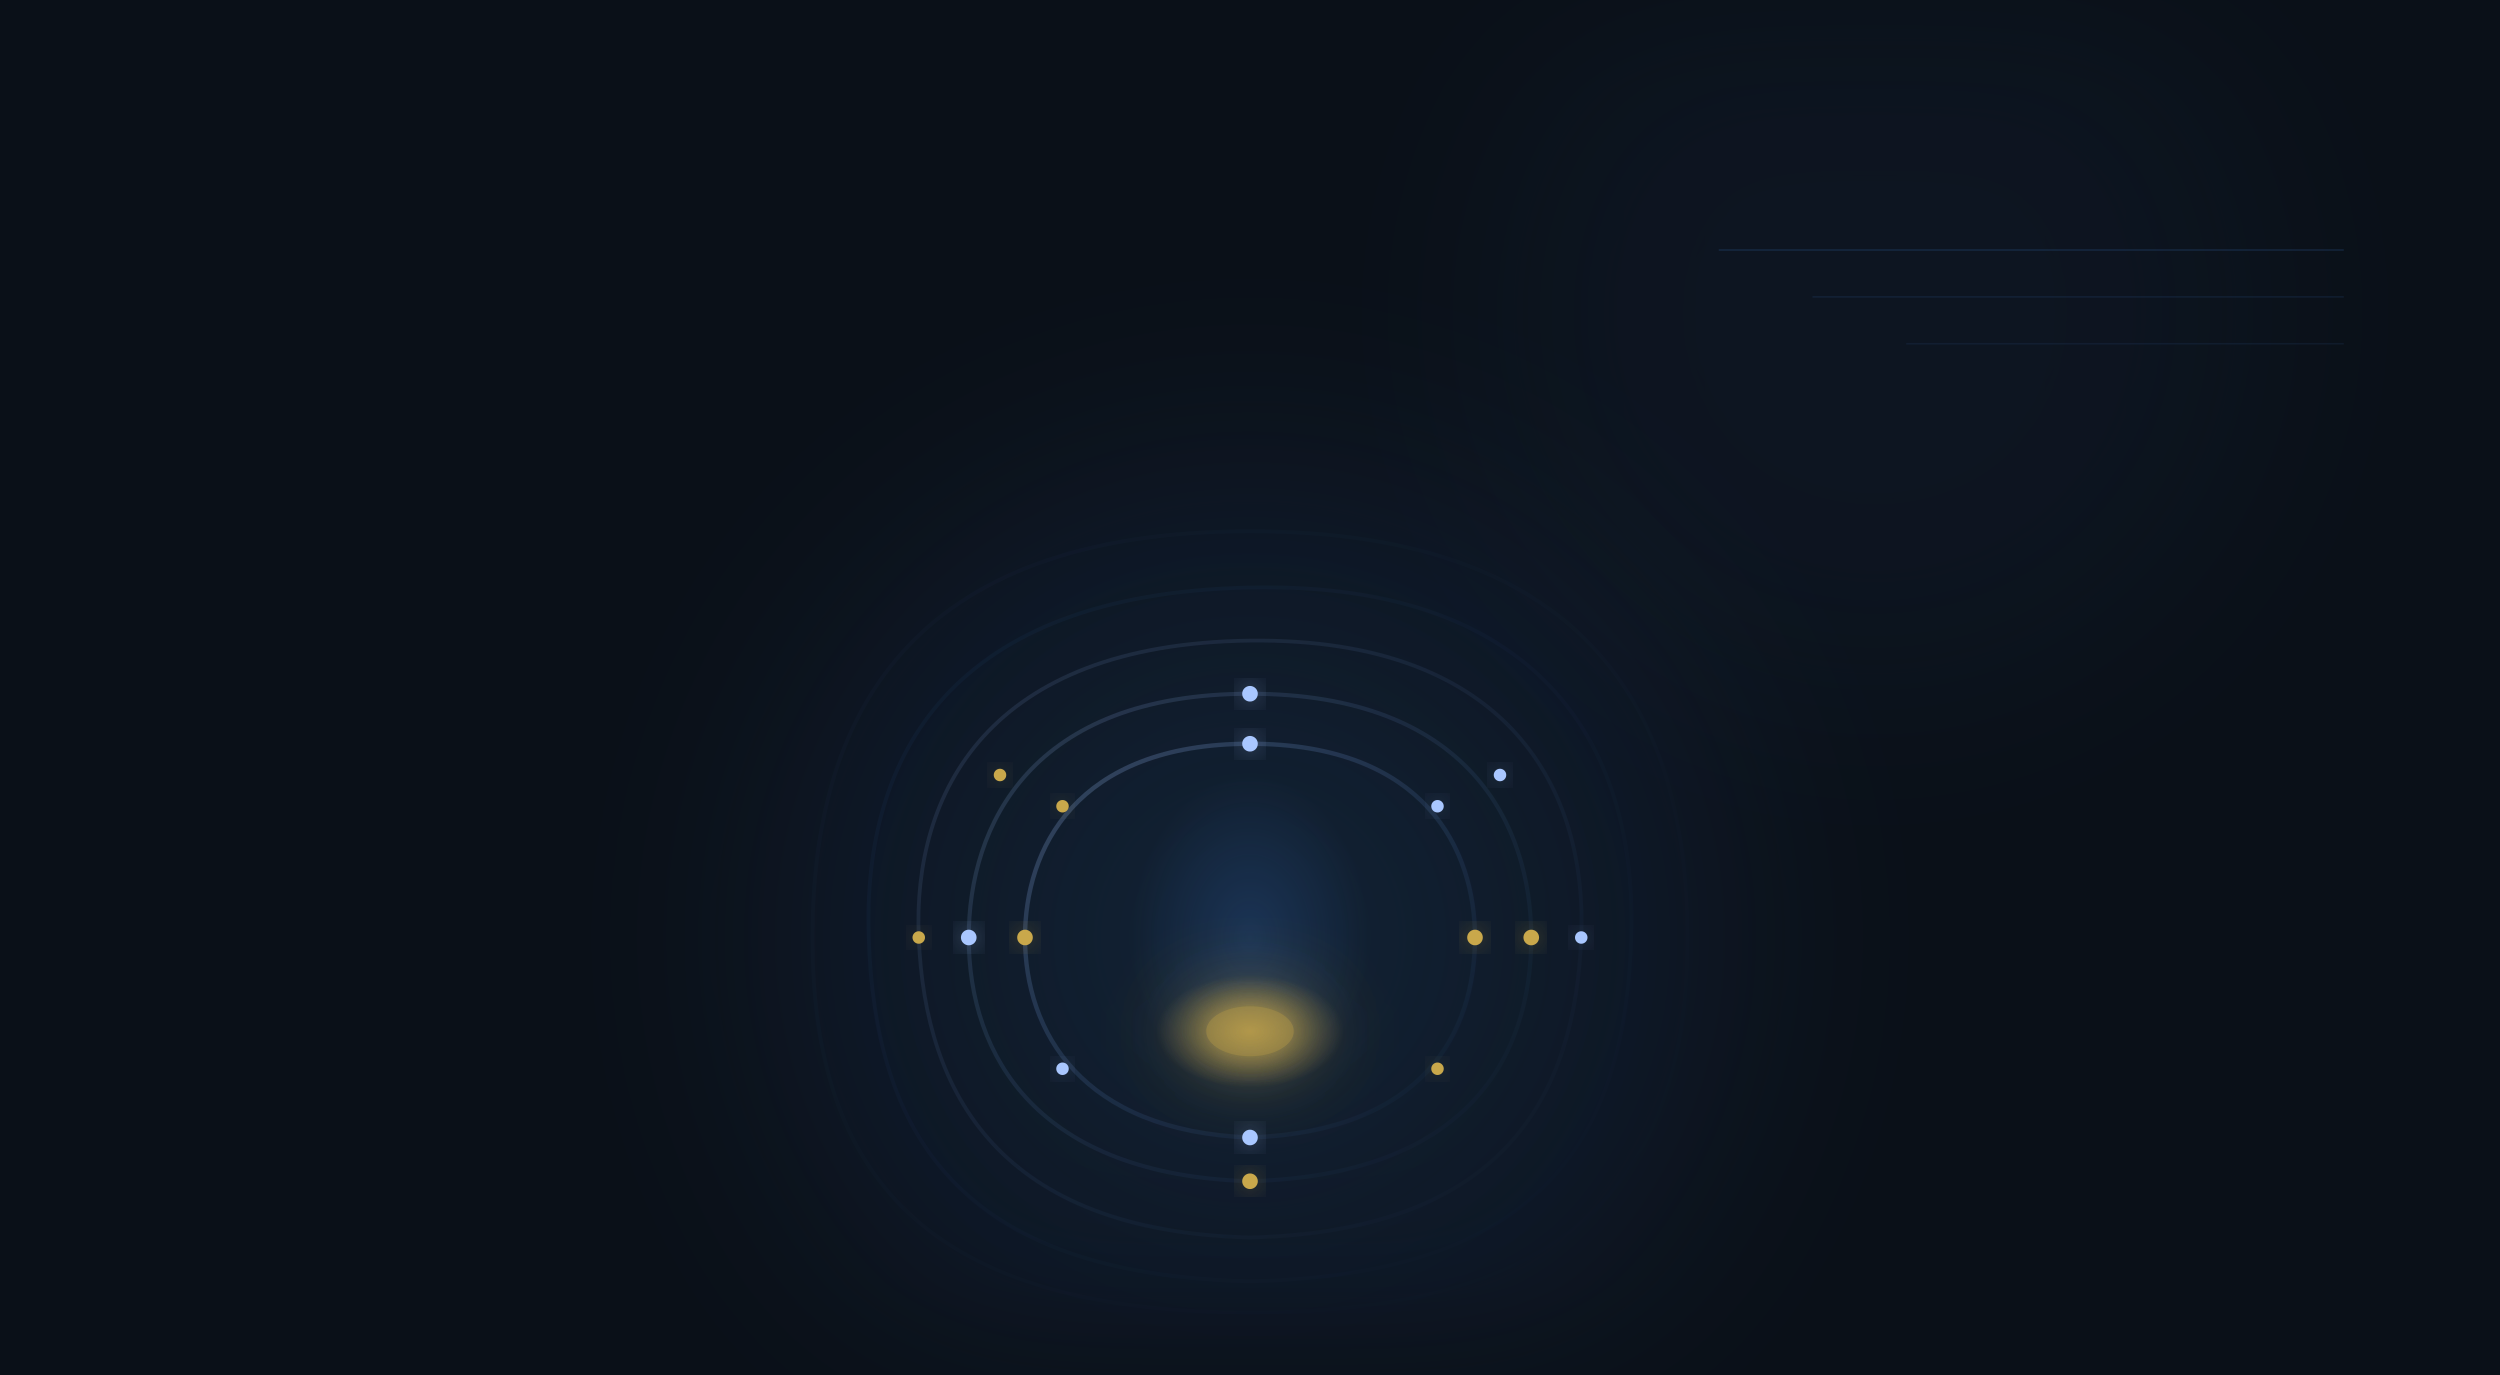
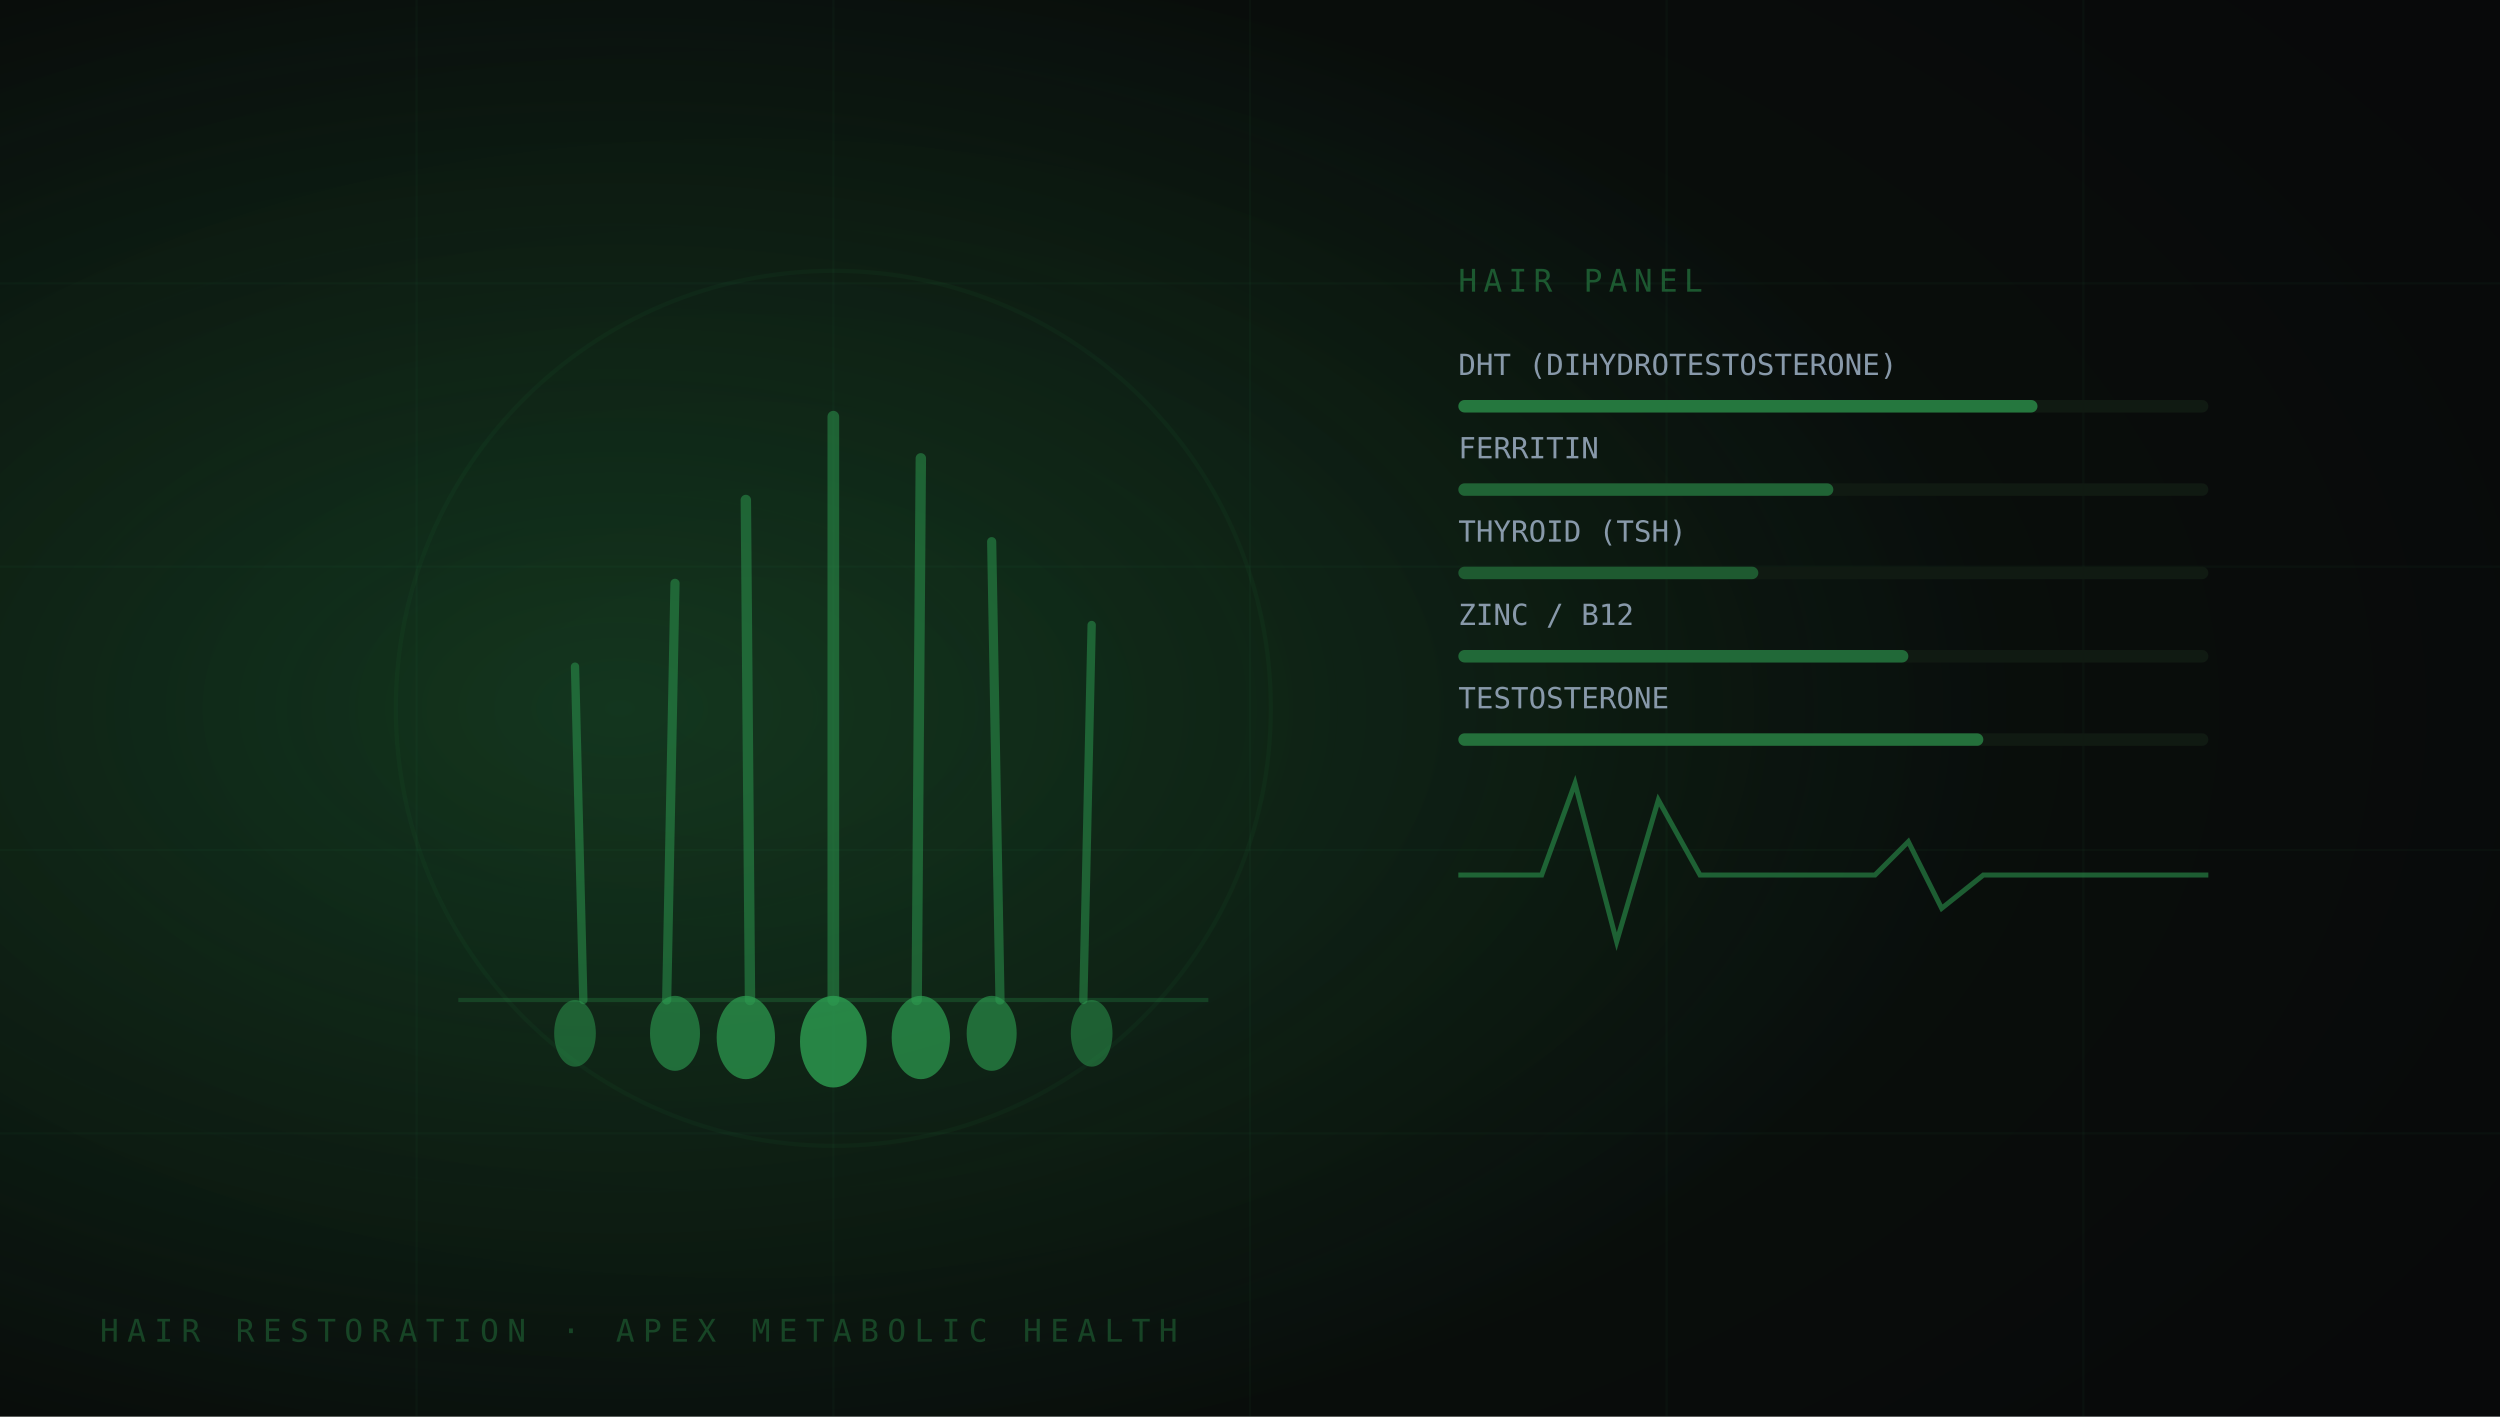
- <svg xmlns="http://www.w3.org/2000/svg" viewBox="0 0 800 440">
+ <svg xmlns="http://www.w3.org/2000/svg" viewBox="0 0 600 340">
  <defs>
-     <filter id="glow" x="-50%" y="-50%" width="200%" height="200%">
-       <feGaussianBlur stdDeviation="5" result="blur" />
-       <feMerge>
-         <feMergeNode in="blur" />
-         <feMergeNode in="SourceGraphic" />
-       </feMerge>
-     </filter>
-     <filter id="softglow" x="-50%" y="-50%" width="200%" height="200%">
-       <feGaussianBlur stdDeviation="12" result="blur" />
-       <feMerge>
-         <feMergeNode in="blur" />
-         <feMergeNode in="SourceGraphic" />
-       </feMerge>
-     </filter>
-     <filter id="heavyblur" x="-50%" y="-50%" width="200%" height="200%">
-       <feGaussianBlur stdDeviation="30" />
-     </filter>
-     <linearGradient id="shaftGrad" x1="0%" y1="0%" x2="0%" y2="100%">
-       <stop offset="0%" stop-color="#a9c7ff" />
-       <stop offset="60%" stop-color="#4890f7" />
-       <stop offset="100%" stop-color="#4890f7" stop-opacity="0.4" />
-     </linearGradient>
-     <radialGradient id="papilla" cx="50%" cy="50%" r="50%">
-       <stop offset="0%" stop-color="#c9a84c" stop-opacity="0.7" />
-       <stop offset="100%" stop-color="#c9a84c" stop-opacity="0" />
+     <radialGradient id="bg" cx="30%" cy="50%" r="80%">
+       <stop offset="0%" stop-color="#0b160e" />
+       <stop offset="100%" stop-color="#08090a" />
    </radialGradient>
-     <radialGradient id="innerFill" cx="50%" cy="50%" r="50%">
-       <stop offset="0%" stop-color="#4890f7" stop-opacity="0.18" />
-       <stop offset="100%" stop-color="#4890f7" stop-opacity="0" />
+     <radialGradient id="glow" cx="25%" cy="50%" r="55%">
+       <stop offset="0%" stop-color="#2e9e52" stop-opacity="0.24" />
+       <stop offset="100%" stop-color="#2e9e52" stop-opacity="0" />
    </radialGradient>
-     <linearGradient id="ovalGrad1" x1="0%" y1="0%" x2="100%" y2="100%">
-       <stop offset="0%" stop-color="#a9c7ff" stop-opacity="0.5" />
-       <stop offset="100%" stop-color="#4890f7" stop-opacity="0" />
-     </linearGradient>
-     <linearGradient id="ovalGrad2" x1="0%" y1="0%" x2="100%" y2="100%">
-       <stop offset="0%" stop-color="#4890f7" stop-opacity="0.35" />
-       <stop offset="100%" stop-color="#4890f7" stop-opacity="0" />
-     </linearGradient>
  </defs>
-   <rect width="800" height="440" fill="#0a1018" />
-   <circle cx="400" cy="300" r="160" fill="#4890f7" opacity="0.07" filter="url(#heavyblur)" />
-   <circle cx="400" cy="300" r="80" fill="#4890f7" opacity="0.06" filter="url(#heavyblur)" />
-   <circle cx="600" cy="100" r="120" fill="#4890f7" opacity="0.04" filter="url(#heavyblur)" />
-   <ellipse cx="400" cy="300" rx="38" ry="52" fill="url(#innerFill)" />
-   <path d="M 400,170 C 510,170 540,230 540,300 C 540,370 510,420 400,420 C 290,420 260,370 260,300 C 260,230 290,170 400,170 Z" fill="none" stroke="url(#ovalGrad2)" stroke-width="1.2" opacity="0.08" />
-   <path d="M 400,188 C 496,186 524,242 522,300 C 520,362 496,408 400,410 C 306,408 280,362 278,300 C 276,242 304,190 400,188 Z" fill="none" stroke="url(#ovalGrad2)" stroke-width="1.2" opacity="0.15" />
-   <path d="M 400,205 C 484,204 508,254 506,300 C 504,350 482,394 400,396 C 320,394 296,350 294,300 C 292,254 316,206 400,205 Z" fill="none" stroke="url(#ovalGrad1)" stroke-width="1.2" opacity="0.25" />
-   <path d="M 400,222 C 470,222 490,264 490,300 C 490,338 470,376 400,378 C 332,376 310,338 310,300 C 310,264 330,222 400,222 Z" fill="none" stroke="url(#ovalGrad1)" stroke-width="1.3" opacity="0.35" />
-   <path d="M 400,238 C 456,238 472,272 472,300 C 472,330 456,362 400,364 C 346,362 328,330 328,300 C 328,272 344,238 400,238 Z" fill="none" stroke="url(#ovalGrad1)" stroke-width="1.4" opacity="0.5" />
-   <ellipse cx="400" cy="330" rx="30" ry="18" fill="url(#papilla)" filter="url(#softglow)" />
-   <ellipse cx="400" cy="330" rx="14" ry="8" fill="#c9a84c" opacity="0.4" filter="url(#glow)" />
-   <circle cx="400" cy="238" r="2.5" fill="#a9c7ff" filter="url(#glow)" />
-   <circle cx="472" cy="300" r="2.5" fill="#c9a84c" filter="url(#glow)" />
-   <circle cx="400" cy="364" r="2.5" fill="#a9c7ff" filter="url(#glow)" />
-   <circle cx="328" cy="300" r="2.5" fill="#c9a84c" filter="url(#glow)" />
-   <circle cx="460" cy="258" r="2" fill="#a9c7ff" filter="url(#glow)" />
-   <circle cx="460" cy="342" r="2" fill="#c9a84c" filter="url(#glow)" />
-   <circle cx="340" cy="258" r="2" fill="#c9a84c" filter="url(#glow)" />
-   <circle cx="340" cy="342" r="2" fill="#a9c7ff" filter="url(#glow)" />
-   <circle cx="400" cy="222" r="2.5" fill="#a9c7ff" filter="url(#glow)" />
-   <circle cx="490" cy="300" r="2.5" fill="#c9a84c" filter="url(#glow)" />
-   <circle cx="310" cy="300" r="2.5" fill="#a9c7ff" filter="url(#glow)" />
-   <circle cx="400" cy="378" r="2.5" fill="#c9a84c" filter="url(#glow)" />
-   <circle cx="506" cy="300" r="2" fill="#a9c7ff" filter="url(#glow)" />
-   <circle cx="294" cy="300" r="2" fill="#c9a84c" filter="url(#glow)" />
-   <circle cx="480" cy="248" r="2" fill="#a9c7ff" filter="url(#glow)" />
-   <circle cx="320" cy="248" r="2" fill="#c9a84c" filter="url(#glow)" />
-   <line x1="400" y1="238" x2="400" y2="38" stroke="url(#shaftGrad)" stroke-width="2" filter="url(#glow)" />
-   <line x1="400" y1="238" x2="400" y2="38" stroke="#4890f7" stroke-width="6" opacity="0.08" filter="url(#softglow)" />
-   <line x1="550" y1="80" x2="750" y2="80" stroke="#4890f7" stroke-width="0.5" opacity="0.15" />
-   <line x1="580" y1="95" x2="750" y2="95" stroke="#4890f7" stroke-width="0.5" opacity="0.1" />
-   <line x1="610" y1="110" x2="750" y2="110" stroke="#4890f7" stroke-width="0.5" opacity="0.08" />
+   <rect width="600" height="340" fill="url(#bg)" />
+   <rect width="600" height="340" fill="url(#glow)" />
+   <g stroke="#2e9e52" stroke-opacity="0.05" stroke-width="0.5">
+     <line x1="0" y1="68" x2="600" y2="68" />
+     <line x1="0" y1="136" x2="600" y2="136" />
+     <line x1="0" y1="204" x2="600" y2="204" />
+     <line x1="0" y1="272" x2="600" y2="272" />
+     <line x1="100" y1="0" x2="100" y2="340" />
+     <line x1="200" y1="0" x2="200" y2="340" />
+     <line x1="300" y1="0" x2="300" y2="340" />
+     <line x1="400" y1="0" x2="400" y2="340" />
+     <line x1="500" y1="0" x2="500" y2="340" />
+   </g>
+   <g stroke="#2e9e52" stroke-opacity="0.5" stroke-linecap="round">
+     <line x1="140" y1="240" x2="138" y2="160" stroke-width="2" />
+     <line x1="160" y1="240" x2="162" y2="140" stroke-width="2.2" />
+     <line x1="180" y1="240" x2="179" y2="120" stroke-width="2.5" />
+     <line x1="200" y1="240" x2="200" y2="100" stroke-width="2.8" />
+     <line x1="220" y1="240" x2="221" y2="110" stroke-width="2.5" />
+     <line x1="240" y1="240" x2="238" y2="130" stroke-width="2.2" />
+     <line x1="260" y1="240" x2="262" y2="150" stroke-width="2" />
+   </g>
+   <g fill="#2e9e52">
+     <ellipse cx="138" cy="248" rx="5" ry="8" fill-opacity="0.5" />
+     <ellipse cx="162" cy="248" rx="6" ry="9" fill-opacity="0.6" />
+     <ellipse cx="179" cy="249" rx="7" ry="10" fill-opacity="0.7" />
+     <ellipse cx="200" cy="250" rx="8" ry="11" fill-opacity="0.8" />
+     <ellipse cx="221" cy="249" rx="7" ry="10" fill-opacity="0.7" />
+     <ellipse cx="238" cy="248" rx="6" ry="9" fill-opacity="0.6" />
+     <ellipse cx="262" cy="248" rx="5" ry="8" fill-opacity="0.5" />
+   </g>
+   <line x1="110" y1="240" x2="290" y2="240" stroke="#2e9e52" stroke-opacity="0.25" stroke-width="1" />
+   <circle cx="200" cy="170" r="105" fill="none" stroke="#2e9e52" stroke-opacity="0.06" stroke-width="1" />
+   <g transform="translate(350,70)">
+     <text font-family="monospace" font-size="7.5" fill="#2e9e52" fill-opacity="0.5" letter-spacing="1.5">HAIR PANEL</text>
+     <g transform="translate(0,20)">
+       <text font-family="monospace" font-size="7" fill="#8899aa">DHT (DIHYDROTESTOSTERONE)</text>
+       <rect x="0" y="6" width="180" height="3" rx="1.5" fill="#101a12" />
+       <rect x="0" y="6" width="139" height="3" rx="1.5" fill="#2e9e52" fill-opacity="0.7" />
+     </g>
+     <g transform="translate(0,40)">
+       <text font-family="monospace" font-size="7" fill="#8899aa">FERRITIN</text>
+       <rect x="0" y="6" width="180" height="3" rx="1.5" fill="#101a12" />
+       <rect x="0" y="6" width="90" height="3" rx="1.5" fill="#2e9e52" fill-opacity="0.55" />
+     </g>
+     <g transform="translate(0,60)">
+       <text font-family="monospace" font-size="7" fill="#8899aa">THYROID (TSH)</text>
+       <rect x="0" y="6" width="180" height="3" rx="1.5" fill="#101a12" />
+       <rect x="0" y="6" width="72" height="3" rx="1.5" fill="#2e9e52" fill-opacity="0.48" />
+     </g>
+     <g transform="translate(0,80)">
+       <text font-family="monospace" font-size="7" fill="#8899aa">ZINC / B12</text>
+       <rect x="0" y="6" width="180" height="3" rx="1.5" fill="#101a12" />
+       <rect x="0" y="6" width="108" height="3" rx="1.5" fill="#2e9e52" fill-opacity="0.6" />
+     </g>
+     <g transform="translate(0,100)">
+       <text font-family="monospace" font-size="7" fill="#8899aa">TESTOSTERONE</text>
+       <rect x="0" y="6" width="180" height="3" rx="1.5" fill="#101a12" />
+       <rect x="0" y="6" width="126" height="3" rx="1.5" fill="#2e9e52" fill-opacity="0.65" />
+     </g>
+     <polyline points="0,140 20,140 28,118 38,156 48,122 58,140 100,140 108,132 116,148 126,140 180,140" fill="none" stroke="#2e9e52" stroke-opacity="0.55" stroke-width="1.2" />
+   </g>
+   <text x="24" y="322" font-family="monospace" font-size="7.5" fill="#2e9e52" fill-opacity="0.35" letter-spacing="2">HAIR RESTORATION · APEX METABOLIC HEALTH</text>
</svg>
